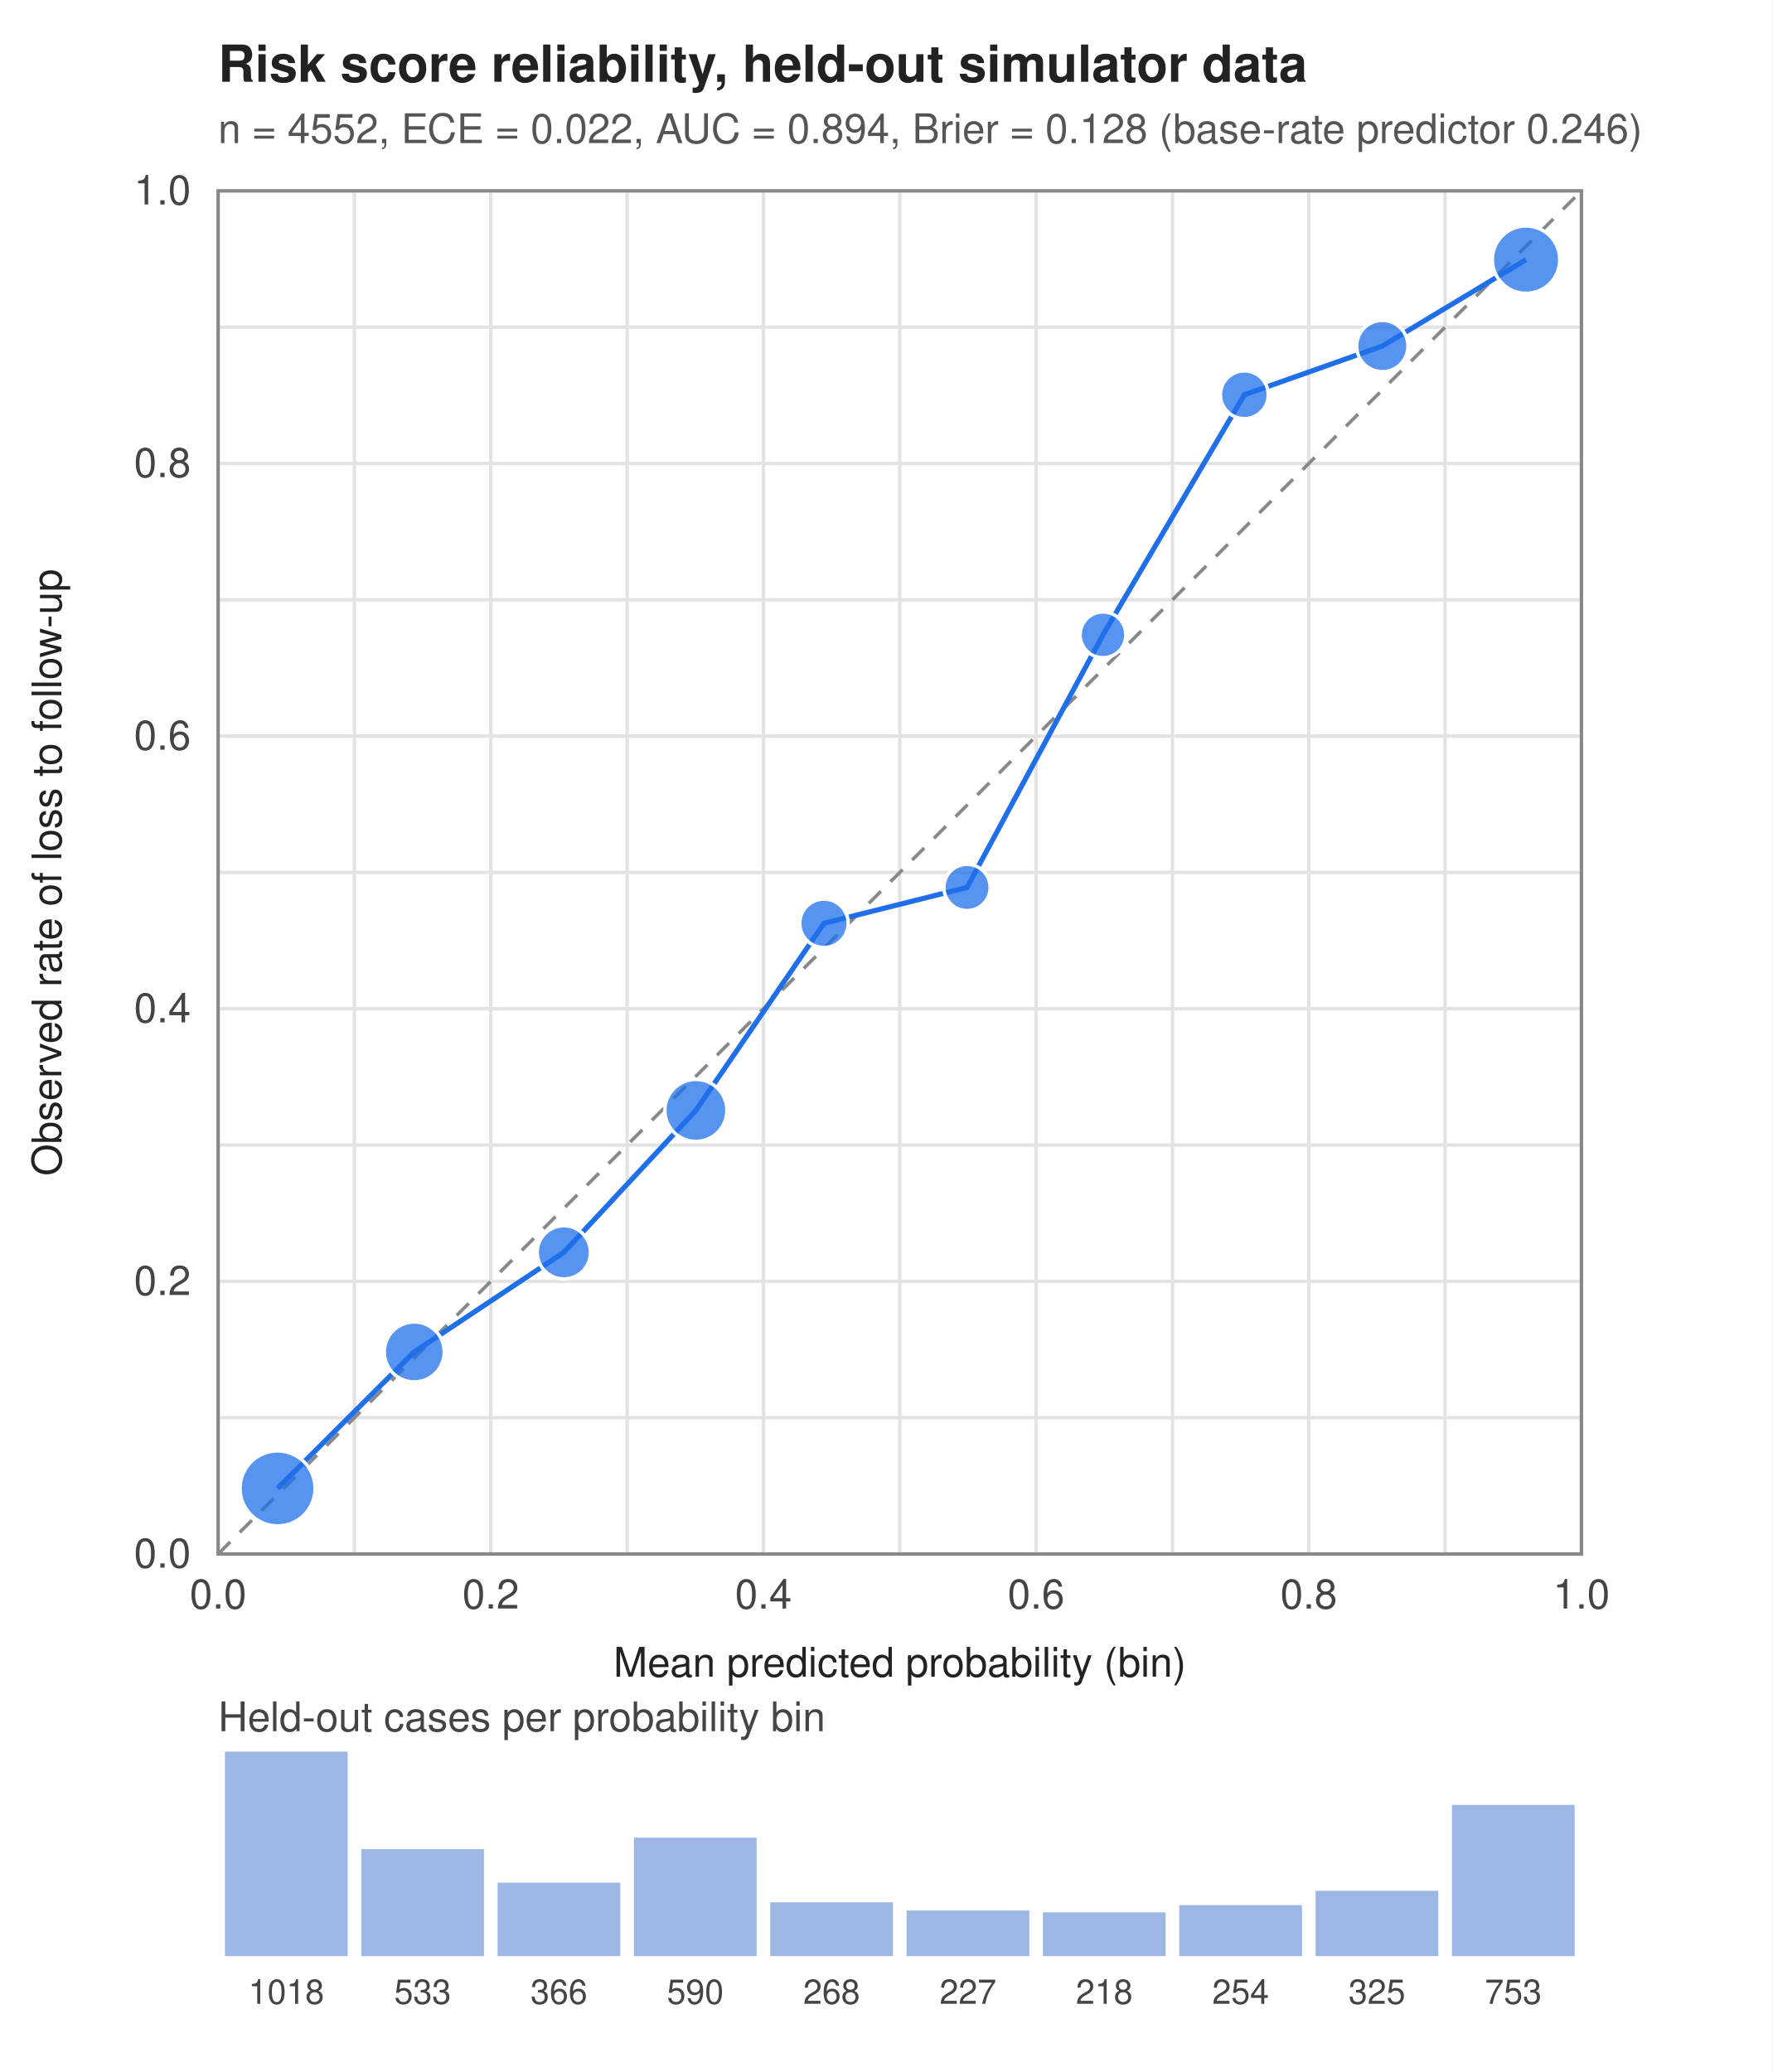
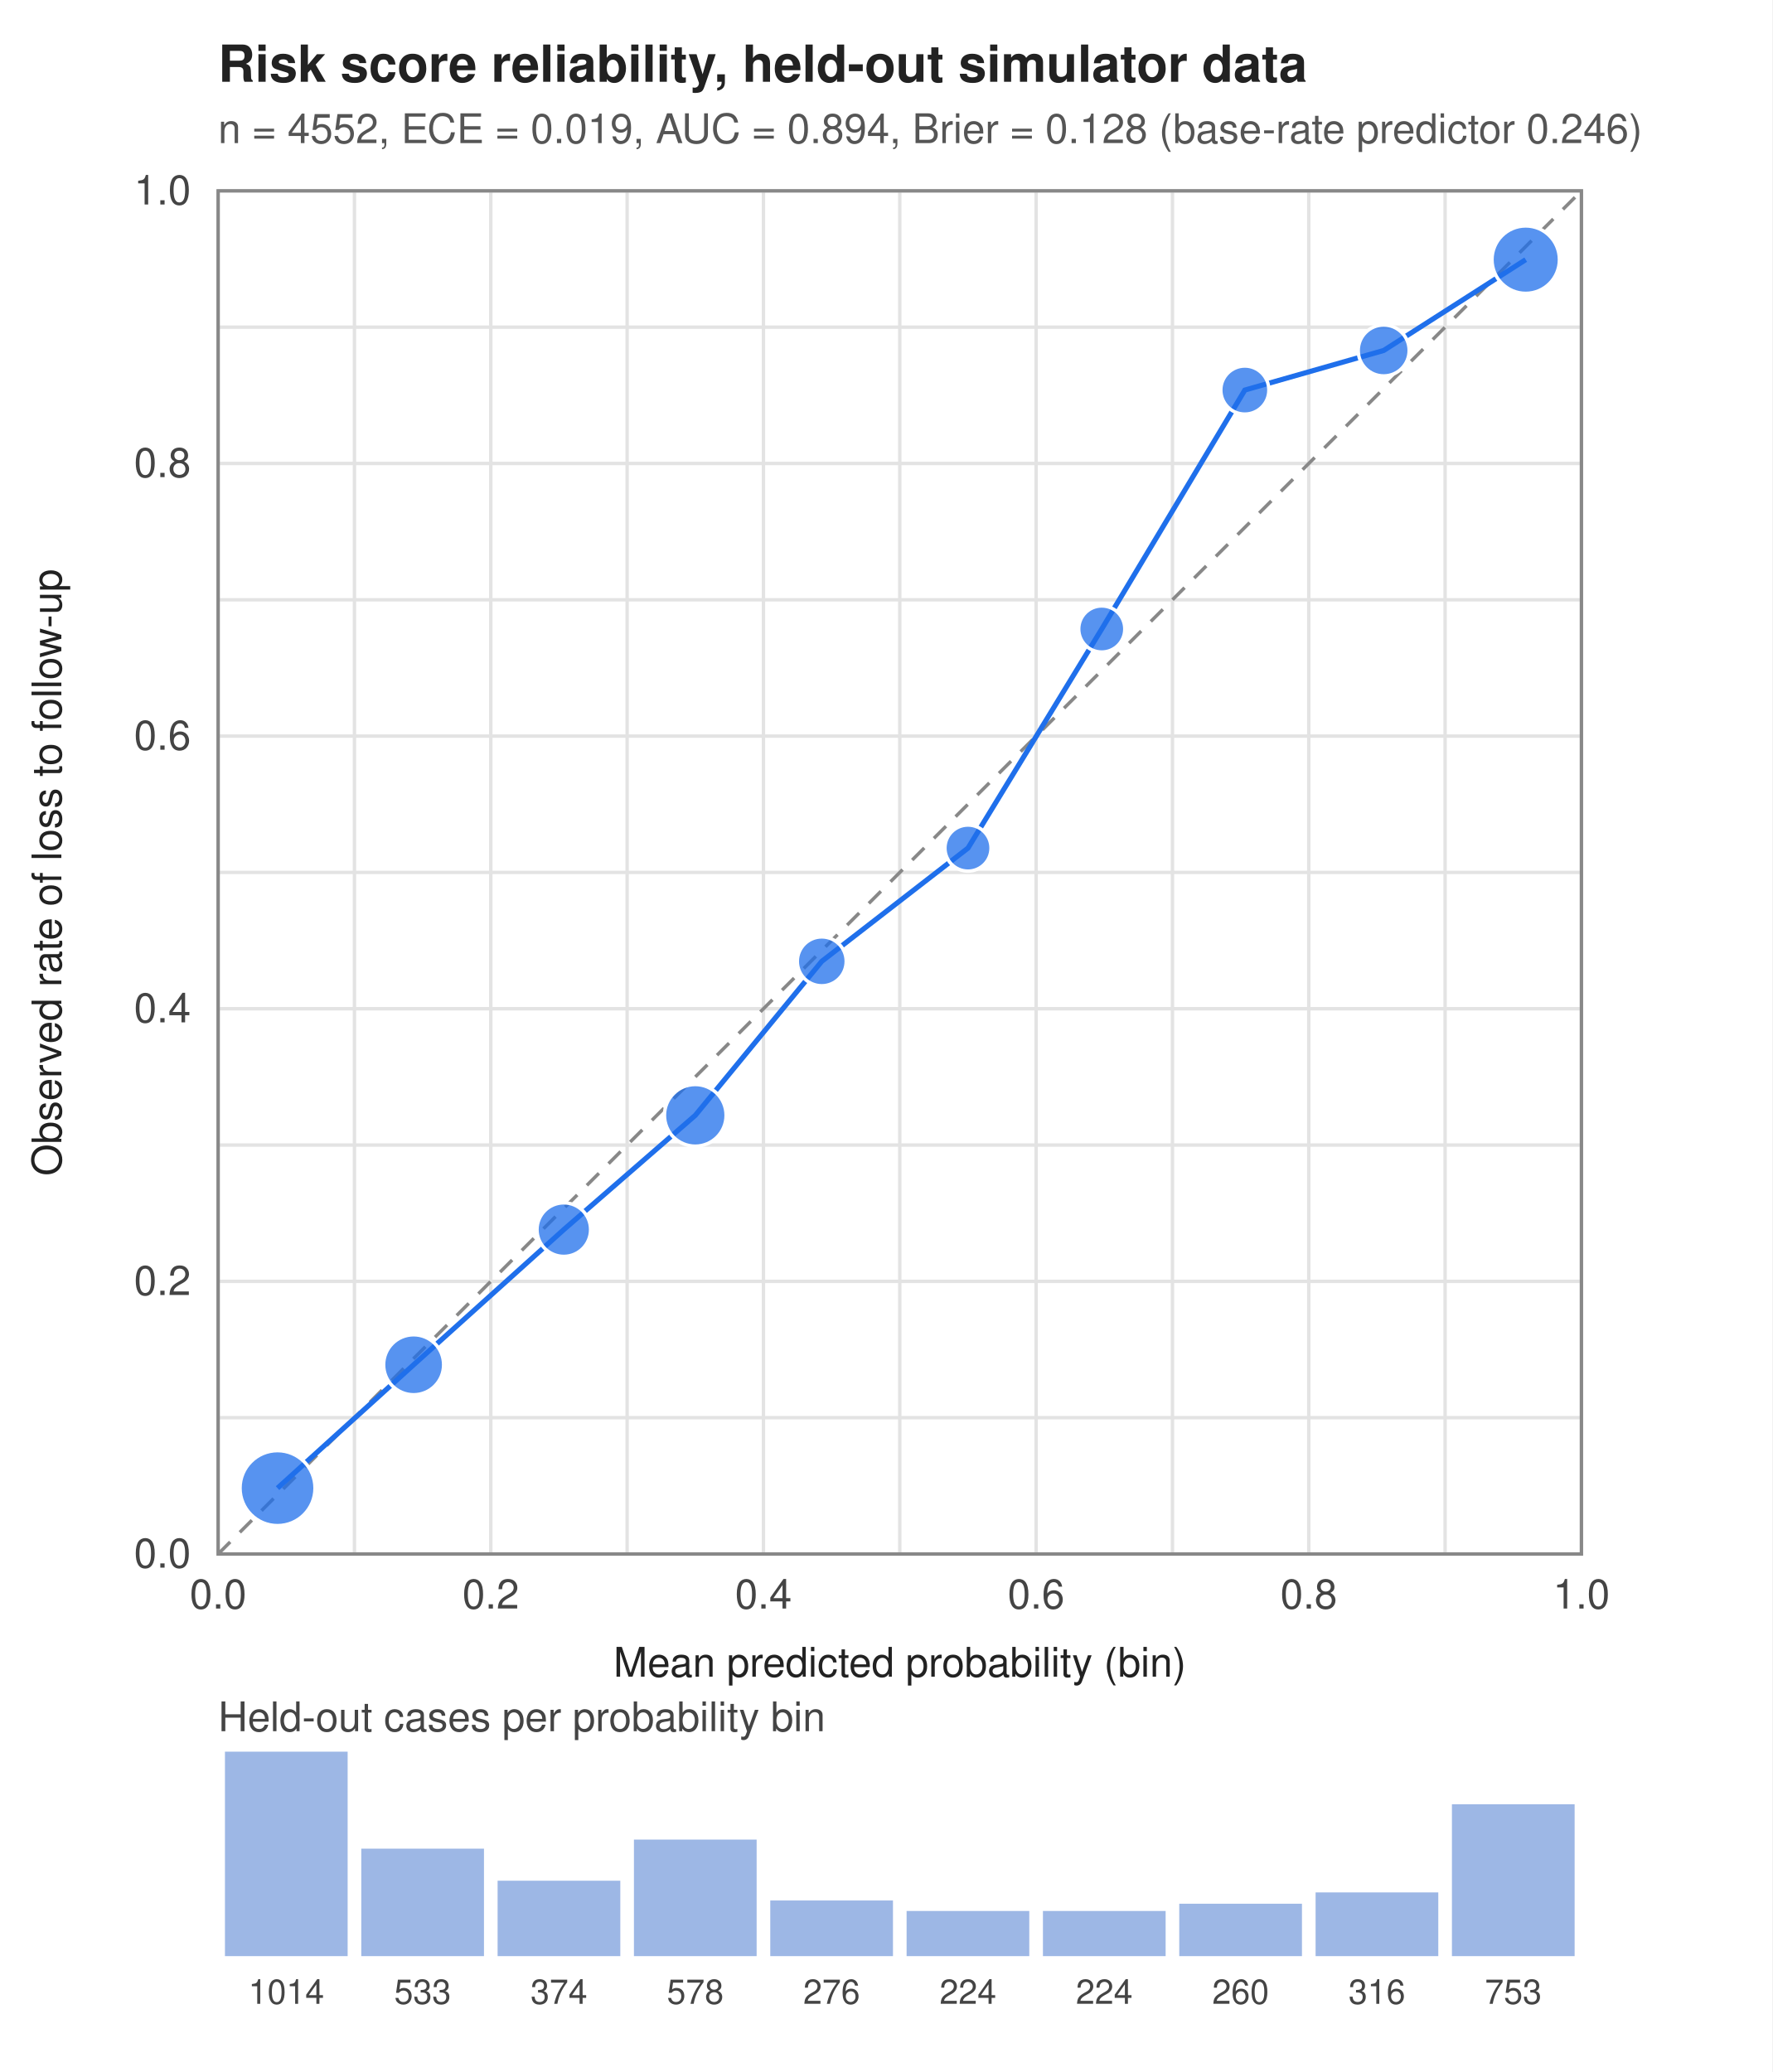
<svg xmlns="http://www.w3.org/2000/svg" viewBox="0 0 520 608" width="520" height="608" role="img" aria-labelledby="t d" font-family="Helvetica, Arial, sans-serif" font-size="12">
  <rect width="520" height="608" fill="#ffffff" />
  <text x="64" y="24" font-size="15" font-weight="bold" fill="#222222">Risk score reliability, held-out simulator data</text>
-   <text x="64" y="42" fill="#555555">n = 4552, ECE = 0.022, AUC = 0.894, Brier = 0.128 (base-rate predictor 0.246)</text>
+   <text x="64" y="42" fill="#555555">n = 4552, ECE = 0.019, AUC = 0.894, Brier = 0.128 (base-rate predictor 0.246)</text>
  <line x1="64.00" y1="456.00" x2="64.00" y2="56.00" stroke="#e3e3e3" stroke-width="1" />
  <line x1="64.00" y1="456.00" x2="464.00" y2="456.00" stroke="#e3e3e3" stroke-width="1" />
  <text x="64.00" y="472.00" text-anchor="middle" fill="#444444">0.0</text>
  <text x="56.00" y="460.00" text-anchor="end" fill="#444444">0.0</text>
  <line x1="104.00" y1="456.00" x2="104.00" y2="56.00" stroke="#e3e3e3" stroke-width="1" />
  <line x1="64.00" y1="416.00" x2="464.00" y2="416.00" stroke="#e3e3e3" stroke-width="1" />
  <line x1="144.00" y1="456.00" x2="144.00" y2="56.00" stroke="#e3e3e3" stroke-width="1" />
  <line x1="64.00" y1="376.00" x2="464.00" y2="376.00" stroke="#e3e3e3" stroke-width="1" />
  <text x="144.00" y="472.00" text-anchor="middle" fill="#444444">0.2</text>
  <text x="56.00" y="380.00" text-anchor="end" fill="#444444">0.2</text>
  <line x1="184.00" y1="456.00" x2="184.00" y2="56.00" stroke="#e3e3e3" stroke-width="1" />
  <line x1="64.00" y1="336.00" x2="464.00" y2="336.00" stroke="#e3e3e3" stroke-width="1" />
  <line x1="224.00" y1="456.00" x2="224.00" y2="56.00" stroke="#e3e3e3" stroke-width="1" />
  <line x1="64.00" y1="296.00" x2="464.00" y2="296.00" stroke="#e3e3e3" stroke-width="1" />
  <text x="224.00" y="472.00" text-anchor="middle" fill="#444444">0.4</text>
  <text x="56.00" y="300.00" text-anchor="end" fill="#444444">0.4</text>
  <line x1="264.00" y1="456.00" x2="264.00" y2="56.00" stroke="#e3e3e3" stroke-width="1" />
  <line x1="64.00" y1="256.00" x2="464.00" y2="256.00" stroke="#e3e3e3" stroke-width="1" />
  <line x1="304.00" y1="456.00" x2="304.00" y2="56.00" stroke="#e3e3e3" stroke-width="1" />
  <line x1="64.00" y1="216.00" x2="464.00" y2="216.00" stroke="#e3e3e3" stroke-width="1" />
  <text x="304.00" y="472.00" text-anchor="middle" fill="#444444">0.6</text>
  <text x="56.00" y="220.00" text-anchor="end" fill="#444444">0.6</text>
  <line x1="344.00" y1="456.00" x2="344.00" y2="56.00" stroke="#e3e3e3" stroke-width="1" />
  <line x1="64.00" y1="176.00" x2="464.00" y2="176.00" stroke="#e3e3e3" stroke-width="1" />
  <line x1="384.00" y1="456.00" x2="384.00" y2="56.00" stroke="#e3e3e3" stroke-width="1" />
  <line x1="64.00" y1="136.00" x2="464.00" y2="136.00" stroke="#e3e3e3" stroke-width="1" />
  <text x="384.00" y="472.00" text-anchor="middle" fill="#444444">0.8</text>
  <text x="56.00" y="140.00" text-anchor="end" fill="#444444">0.8</text>
  <line x1="424.00" y1="456.00" x2="424.00" y2="56.00" stroke="#e3e3e3" stroke-width="1" />
  <line x1="64.00" y1="96.00" x2="464.00" y2="96.00" stroke="#e3e3e3" stroke-width="1" />
  <line x1="464.00" y1="456.00" x2="464.00" y2="56.00" stroke="#e3e3e3" stroke-width="1" />
  <line x1="64.00" y1="56.00" x2="464.00" y2="56.00" stroke="#e3e3e3" stroke-width="1" />
  <text x="464.00" y="472.00" text-anchor="middle" fill="#444444">1.0</text>
  <text x="56.00" y="60.00" text-anchor="end" fill="#444444">1.0</text>
  <rect x="64" y="56" width="400" height="400" fill="none" stroke="#888888" />
  <line x1="64.00" y1="456.00" x2="464.00" y2="56.00" stroke="#888888" stroke-dasharray="5 4" />
-   <polyline points="81.44,436.75 121.54,396.71 165.43,367.48 204.17,325.83 241.76,270.93 283.73,260.41 323.62,186.28 365.10,115.84 405.58,101.54 447.75,76.19" fill="none" stroke="#1f6feb" stroke-width="1.5" />
-   <circle cx="81.44" cy="436.75" r="11.00" fill="#1f6feb" fill-opacity="0.75" stroke="#ffffff" />
-   <circle cx="121.54" cy="396.71" r="8.79" fill="#1f6feb" fill-opacity="0.75" stroke="#ffffff" />
-   <circle cx="165.43" cy="367.48" r="7.80" fill="#1f6feb" fill-opacity="0.75" stroke="#ffffff" />
-   <circle cx="204.17" cy="325.83" r="9.09" fill="#1f6feb" fill-opacity="0.75" stroke="#ffffff" />
-   <circle cx="241.76" cy="270.93" r="7.10" fill="#1f6feb" fill-opacity="0.75" stroke="#ffffff" />
-   <circle cx="283.73" cy="260.41" r="6.78" fill="#1f6feb" fill-opacity="0.75" stroke="#ffffff" />
-   <circle cx="323.62" cy="186.28" r="6.70" fill="#1f6feb" fill-opacity="0.75" stroke="#ffffff" />
-   <circle cx="365.10" cy="115.84" r="7.00" fill="#1f6feb" fill-opacity="0.75" stroke="#ffffff" />
-   <circle cx="405.58" cy="101.54" r="7.52" fill="#1f6feb" fill-opacity="0.75" stroke="#ffffff" />
-   <circle cx="447.75" cy="76.19" r="9.88" fill="#1f6feb" fill-opacity="0.75" stroke="#ffffff" />
+   <polyline points="81.43,436.67 121.36,400.47 165.42,360.81 204.00,327.28 241.11,282.09 284.01,248.86 323.26,184.57 365.24,114.46 405.98,102.84 447.65,76.19" fill="none" stroke="#1f6feb" stroke-width="1.5" />
+   <circle cx="81.43" cy="436.67" r="11.00" fill="#1f6feb" fill-opacity="0.75" stroke="#ffffff" />
+   <circle cx="121.36" cy="400.47" r="8.80" fill="#1f6feb" fill-opacity="0.75" stroke="#ffffff" />
+   <circle cx="165.42" cy="360.81" r="7.86" fill="#1f6feb" fill-opacity="0.75" stroke="#ffffff" />
+   <circle cx="204.00" cy="327.28" r="9.04" fill="#1f6feb" fill-opacity="0.75" stroke="#ffffff" />
+   <circle cx="241.11" cy="282.09" r="7.17" fill="#1f6feb" fill-opacity="0.75" stroke="#ffffff" />
+   <circle cx="284.01" cy="248.86" r="6.76" fill="#1f6feb" fill-opacity="0.75" stroke="#ffffff" />
+   <circle cx="323.26" cy="184.57" r="6.76" fill="#1f6feb" fill-opacity="0.75" stroke="#ffffff" />
+   <circle cx="365.24" cy="114.46" r="7.05" fill="#1f6feb" fill-opacity="0.75" stroke="#ffffff" />
+   <circle cx="405.98" cy="102.84" r="7.47" fill="#1f6feb" fill-opacity="0.75" stroke="#ffffff" />
+   <circle cx="447.65" cy="76.19" r="9.89" fill="#1f6feb" fill-opacity="0.75" stroke="#ffffff" />
  <text x="264.00" y="492.00" text-anchor="middle" fill="#222222">Mean predicted probability (bin)</text>
  <text x="18" y="256.00" text-anchor="middle" fill="#222222" transform="rotate(-90 18 256.00)">Observed rate of loss to follow-up</text>
  <text x="64" y="508.00" fill="#444444">Held-out cases per probability bin</text>
  <rect x="66.00" y="514.00" width="36.00" height="60.00" fill="#9db7e5" />
-   <text x="84.00" y="588.00" text-anchor="middle" fill="#444444" font-size="10">1018</text>
-   <rect x="106.00" y="542.59" width="36.00" height="31.41" fill="#9db7e5" />
+   <text x="84.00" y="588.00" text-anchor="middle" fill="#444444" font-size="10">1014</text>
+   <rect x="106.00" y="542.46" width="36.00" height="31.54" fill="#9db7e5" />
  <text x="124.00" y="588.00" text-anchor="middle" fill="#444444" font-size="10">533</text>
-   <rect x="146.00" y="552.43" width="36.00" height="21.57" fill="#9db7e5" />
-   <text x="164.00" y="588.00" text-anchor="middle" fill="#444444" font-size="10">366</text>
-   <rect x="186.00" y="539.23" width="36.00" height="34.77" fill="#9db7e5" />
-   <text x="204.00" y="588.00" text-anchor="middle" fill="#444444" font-size="10">590</text>
-   <rect x="226.00" y="558.20" width="36.00" height="15.80" fill="#9db7e5" />
-   <text x="244.00" y="588.00" text-anchor="middle" fill="#444444" font-size="10">268</text>
-   <rect x="266.00" y="560.62" width="36.00" height="13.38" fill="#9db7e5" />
-   <text x="284.00" y="588.00" text-anchor="middle" fill="#444444" font-size="10">227</text>
-   <rect x="306.00" y="561.15" width="36.00" height="12.85" fill="#9db7e5" />
-   <text x="324.00" y="588.00" text-anchor="middle" fill="#444444" font-size="10">218</text>
-   <rect x="346.00" y="559.03" width="36.00" height="14.97" fill="#9db7e5" />
-   <text x="364.00" y="588.00" text-anchor="middle" fill="#444444" font-size="10">254</text>
-   <rect x="386.00" y="554.84" width="36.00" height="19.16" fill="#9db7e5" />
-   <text x="404.00" y="588.00" text-anchor="middle" fill="#444444" font-size="10">325</text>
-   <rect x="426.00" y="529.62" width="36.00" height="44.38" fill="#9db7e5" />
+   <rect x="146.00" y="551.87" width="36.00" height="22.13" fill="#9db7e5" />
+   <text x="164.00" y="588.00" text-anchor="middle" fill="#444444" font-size="10">374</text>
+   <rect x="186.00" y="539.80" width="36.00" height="34.20" fill="#9db7e5" />
+   <text x="204.00" y="588.00" text-anchor="middle" fill="#444444" font-size="10">578</text>
+   <rect x="226.00" y="557.67" width="36.00" height="16.33" fill="#9db7e5" />
+   <text x="244.00" y="588.00" text-anchor="middle" fill="#444444" font-size="10">276</text>
+   <rect x="266.00" y="560.75" width="36.00" height="13.25" fill="#9db7e5" />
+   <text x="284.00" y="588.00" text-anchor="middle" fill="#444444" font-size="10">224</text>
+   <rect x="306.00" y="560.75" width="36.00" height="13.25" fill="#9db7e5" />
+   <text x="324.00" y="588.00" text-anchor="middle" fill="#444444" font-size="10">224</text>
+   <rect x="346.00" y="558.62" width="36.00" height="15.38" fill="#9db7e5" />
+   <text x="364.00" y="588.00" text-anchor="middle" fill="#444444" font-size="10">260</text>
+   <rect x="386.00" y="555.30" width="36.00" height="18.70" fill="#9db7e5" />
+   <text x="404.00" y="588.00" text-anchor="middle" fill="#444444" font-size="10">316</text>
+   <rect x="426.00" y="529.44" width="36.00" height="44.56" fill="#9db7e5" />
  <text x="444.00" y="588.00" text-anchor="middle" fill="#444444" font-size="10">753</text>
</svg>
